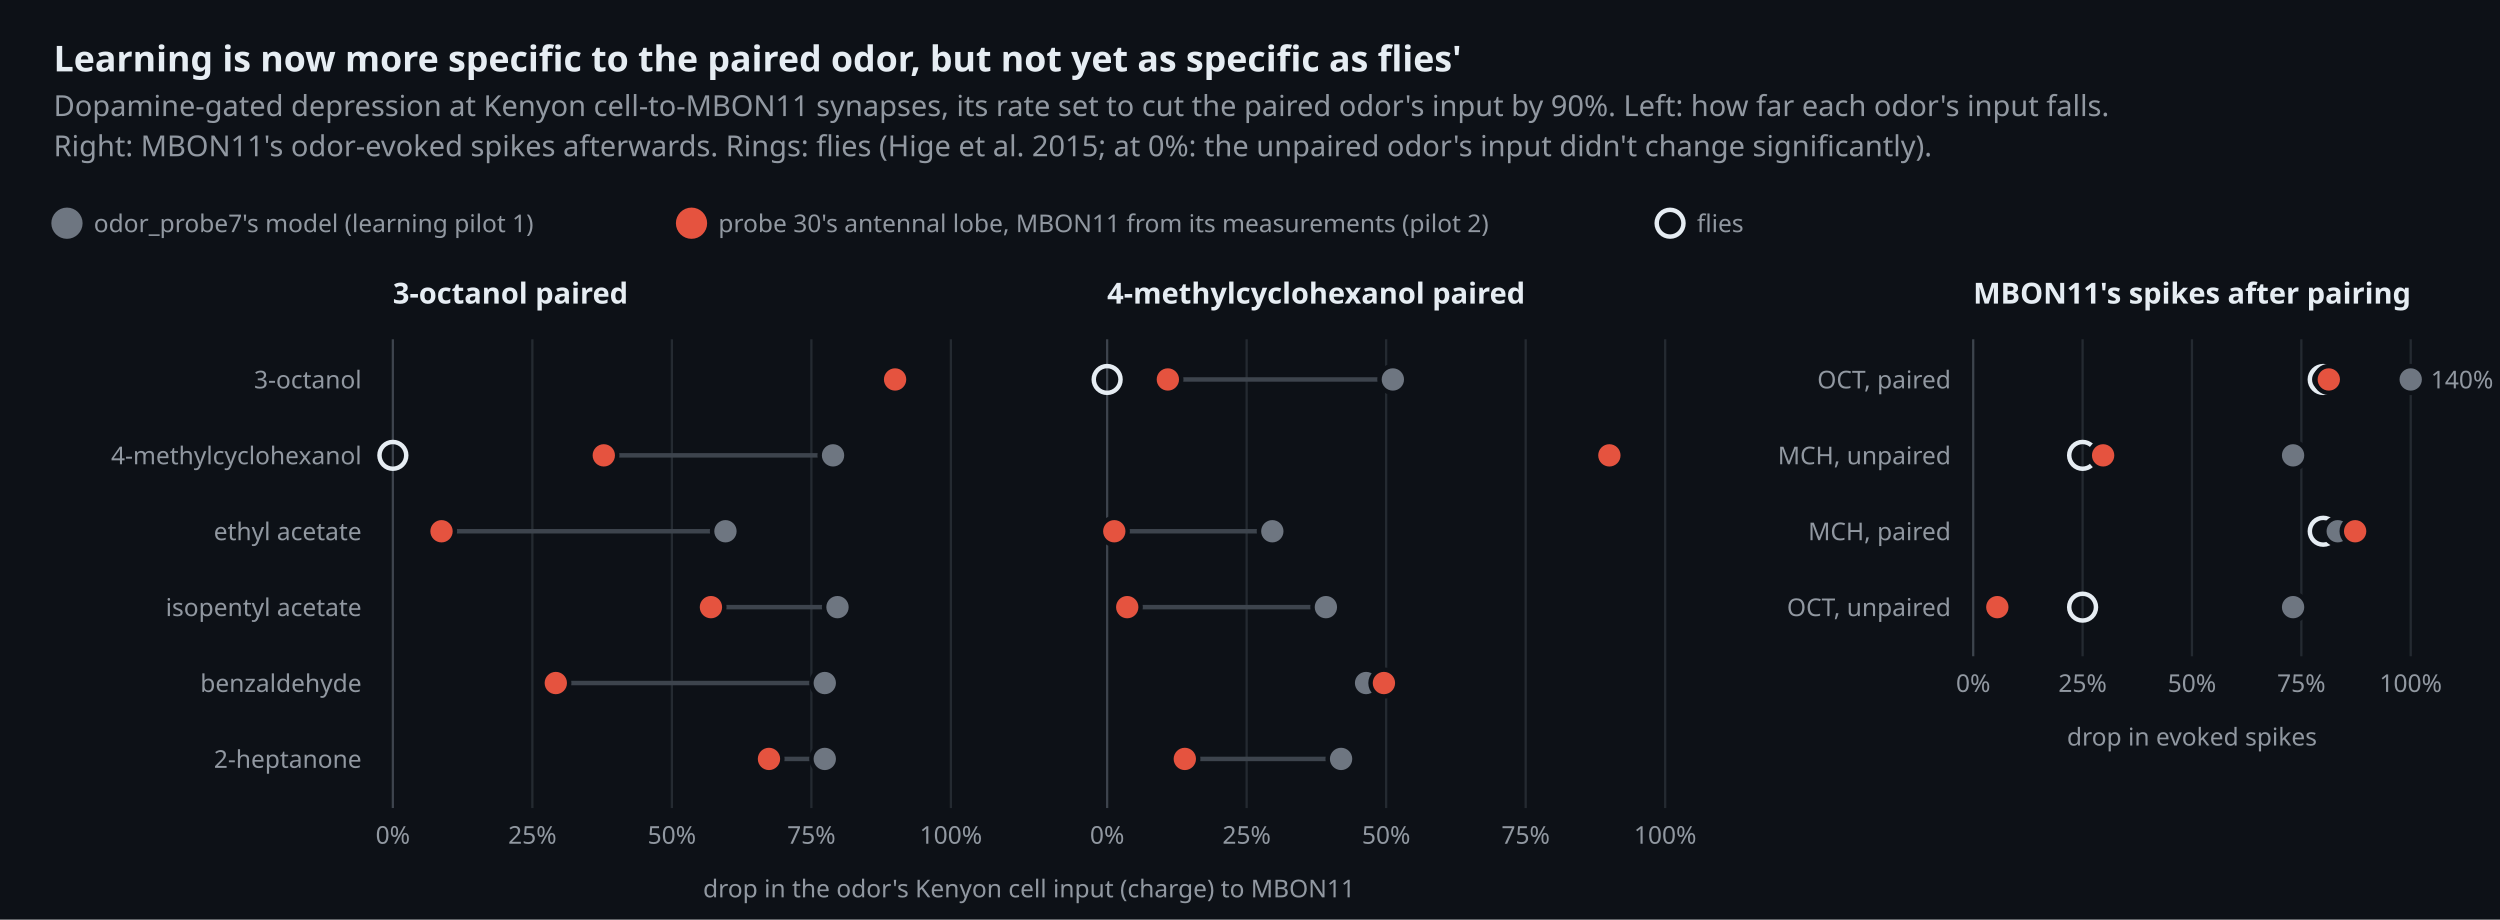
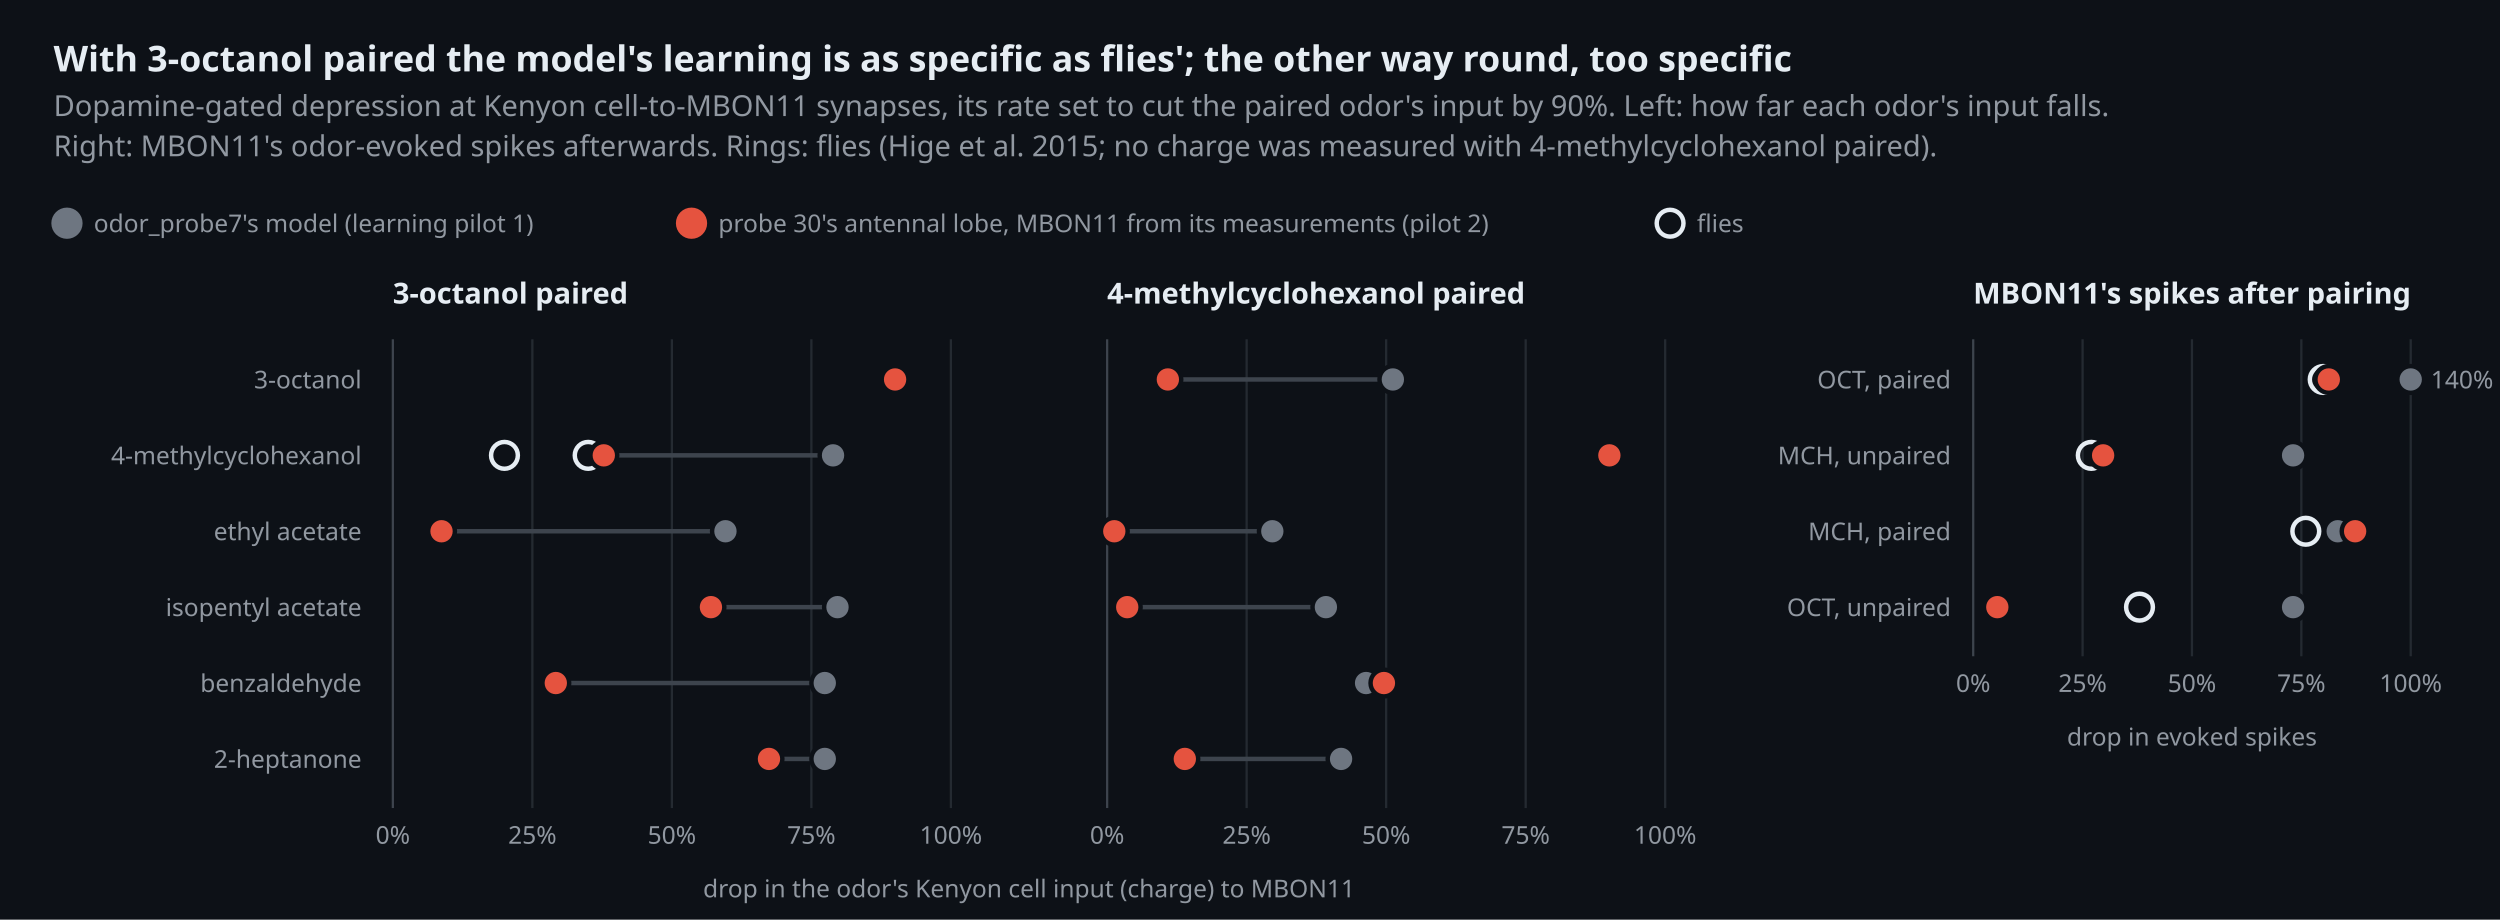
<svg xmlns="http://www.w3.org/2000/svg" width="1120" height="412" viewBox="0 0 1120 412" role="img" aria-labelledby="t">
  <style>
    text { font-family: -apple-system, BlinkMacSystemFont, 'Segoe UI', 'Noto Sans', Helvetica, Arial, sans-serif; }
    .lab { font-size: 16px; font-weight: 600; fill: #e6edf3; }
    .val { font-size: 13px; font-weight: 600; fill: #e6edf3; }
    .note { font-size: 13px; fill: #9198a1; }
    .tick { font-size: 11px; fill: #9198a1; }
    </style>
  <rect width="1120" height="412" fill="#0d1117" />
-   <text x="24.0" y="32.0" class="lab" text-anchor="start">Learning is now more specific to the paired odor, but not yet as specific as flies'</text>
+   <text x="24.0" y="32.0" class="lab" text-anchor="start">With 3-octanol paired the model's learning is as specific as flies'; the other way round, too specific</text>
  <text x="24.0" y="52.0" class="note" text-anchor="start">Dopamine-gated depression at Kenyon cell-to-MBON11 synapses, its rate set to cut the paired odor's input by 90%. Left: how far each odor's input falls.</text>
-   <text x="24.0" y="70.0" class="note" text-anchor="start">Right: MBON11's odor-evoked spikes afterwards. Rings: flies (Hige et al. 2015; at 0%: the unpaired odor's input didn't change significantly).</text>
+   <text x="24.0" y="70.0" class="note" text-anchor="start">Right: MBON11's odor-evoked spikes afterwards. Rings: flies (Hige et al. 2015; no charge was measured with 4-methylcyclohexanol paired).</text>
  <circle cx="30" cy="100" r="6" fill="#6e7681" stroke="#6e7681" stroke-width="2" />
  <text x="42.0" y="104.0" class="tick" text-anchor="start">odor_probe7's model (learning pilot 1)</text>
  <circle cx="309.8" cy="100" r="6" fill="#e5533f" stroke="#e5533f" stroke-width="2" />
  <text x="321.8" y="104.0" class="tick" text-anchor="start">probe 30's antennal lobe, MBON11 from its measurements (pilot 2)</text>
  <circle cx="748.2" cy="100" r="6" fill="none" stroke="#e6edf3" stroke-width="2" />
  <text x="760.2" y="104.0" class="tick" text-anchor="start">flies</text>
  <text x="176.0" y="136.0" class="val" text-anchor="start">3-octanol paired</text>
  <line x1="176.0" y1="152" x2="176.0" y2="362" stroke="#3d444d" stroke-opacity="1" />
  <text x="176.0" y="378.0" class="tick" text-anchor="middle">0%</text>
  <line x1="238.5" y1="152" x2="238.5" y2="362" stroke="#3d444d" stroke-opacity="0.5" />
  <text x="238.5" y="378.0" class="tick" text-anchor="middle">25%</text>
  <line x1="301.0" y1="152" x2="301.0" y2="362" stroke="#3d444d" stroke-opacity="0.5" />
  <text x="301.0" y="378.0" class="tick" text-anchor="middle">50%</text>
  <line x1="363.5" y1="152" x2="363.5" y2="362" stroke="#3d444d" stroke-opacity="0.5" />
  <text x="363.5" y="378.0" class="tick" text-anchor="middle">75%</text>
  <line x1="426.0" y1="152" x2="426.0" y2="362" stroke="#3d444d" stroke-opacity="0.5" />
  <text x="426.0" y="378.0" class="tick" text-anchor="middle">100%</text>
  <text x="162.0" y="174.0" class="tick" text-anchor="end">3-octanol</text>
  <line x1="401.0" y1="170" x2="401.0" y2="170" stroke="#3d444d" stroke-width="2" />
  <circle cx="401.0" cy="170.0" r="6" fill="#6e7681" stroke="#0d1117" stroke-width="2" />
  <circle cx="401.0" cy="170.0" r="6" fill="#e5533f" stroke="#0d1117" stroke-width="2" />
  <text x="162.0" y="208.0" class="tick" text-anchor="end">4-methylcyclohexanol</text>
  <line x1="270.5" y1="204" x2="373.2" y2="204" stroke="#3d444d" stroke-width="2" />
-   <circle cx="176.0" cy="204.0" r="6" fill="none" stroke="#e6edf3" stroke-width="2" />
+   <circle cx="226.0" cy="204.0" r="6" fill="none" stroke="#e6edf3" stroke-width="2" />
+   <circle cx="263.5" cy="204.0" r="6" fill="none" stroke="#e6edf3" stroke-width="2" />
  <circle cx="373.2" cy="204.0" r="6" fill="#6e7681" stroke="#0d1117" stroke-width="2" />
  <circle cx="270.5" cy="204.0" r="6" fill="#e5533f" stroke="#0d1117" stroke-width="2" />
  <text x="162.0" y="242.0" class="tick" text-anchor="end">ethyl acetate</text>
  <line x1="197.8" y1="238" x2="325.0" y2="238" stroke="#3d444d" stroke-width="2" />
  <circle cx="325.0" cy="238.0" r="6" fill="#6e7681" stroke="#0d1117" stroke-width="2" />
  <circle cx="197.8" cy="238.0" r="6" fill="#e5533f" stroke="#0d1117" stroke-width="2" />
  <text x="162.0" y="276.0" class="tick" text-anchor="end">isopentyl acetate</text>
  <line x1="318.5" y1="272" x2="375.2" y2="272" stroke="#3d444d" stroke-width="2" />
  <circle cx="375.2" cy="272.0" r="6" fill="#6e7681" stroke="#0d1117" stroke-width="2" />
  <circle cx="318.5" cy="272.0" r="6" fill="#e5533f" stroke="#0d1117" stroke-width="2" />
  <text x="162.0" y="310.0" class="tick" text-anchor="end">benzaldehyde</text>
  <line x1="249.0" y1="306" x2="369.5" y2="306" stroke="#3d444d" stroke-width="2" />
  <circle cx="369.5" cy="306.0" r="6" fill="#6e7681" stroke="#0d1117" stroke-width="2" />
  <circle cx="249.0" cy="306.0" r="6" fill="#e5533f" stroke="#0d1117" stroke-width="2" />
  <text x="162.0" y="344.0" class="tick" text-anchor="end">2-heptanone</text>
  <line x1="344.5" y1="340" x2="369.5" y2="340" stroke="#3d444d" stroke-width="2" />
  <circle cx="369.5" cy="340.0" r="6" fill="#6e7681" stroke="#0d1117" stroke-width="2" />
  <circle cx="344.5" cy="340.0" r="6" fill="#e5533f" stroke="#0d1117" stroke-width="2" />
  <text x="496.0" y="136.0" class="val" text-anchor="start">4-methylcyclohexanol paired</text>
  <line x1="496.0" y1="152" x2="496.0" y2="362" stroke="#3d444d" stroke-opacity="1" />
  <text x="496.0" y="378.0" class="tick" text-anchor="middle">0%</text>
  <line x1="558.5" y1="152" x2="558.5" y2="362" stroke="#3d444d" stroke-opacity="0.5" />
  <text x="558.5" y="378.0" class="tick" text-anchor="middle">25%</text>
  <line x1="621.0" y1="152" x2="621.0" y2="362" stroke="#3d444d" stroke-opacity="0.5" />
  <text x="621.0" y="378.0" class="tick" text-anchor="middle">50%</text>
  <line x1="683.5" y1="152" x2="683.5" y2="362" stroke="#3d444d" stroke-opacity="0.5" />
  <text x="683.5" y="378.0" class="tick" text-anchor="middle">75%</text>
  <line x1="746.0" y1="152" x2="746.0" y2="362" stroke="#3d444d" stroke-opacity="0.5" />
  <text x="746.0" y="378.0" class="tick" text-anchor="middle">100%</text>
  <line x1="523.2" y1="170" x2="624.0" y2="170" stroke="#3d444d" stroke-width="2" />
-   <circle cx="496.0" cy="170.0" r="6" fill="none" stroke="#e6edf3" stroke-width="2" />
  <circle cx="624.0" cy="170.0" r="6" fill="#6e7681" stroke="#0d1117" stroke-width="2" />
  <circle cx="523.2" cy="170.0" r="6" fill="#e5533f" stroke="#0d1117" stroke-width="2" />
  <line x1="721.0" y1="204" x2="721.0" y2="204" stroke="#3d444d" stroke-width="2" />
  <circle cx="721.0" cy="204.0" r="6" fill="#6e7681" stroke="#0d1117" stroke-width="2" />
  <circle cx="721.0" cy="204.0" r="6" fill="#e5533f" stroke="#0d1117" stroke-width="2" />
  <line x1="499.2" y1="238" x2="570.0" y2="238" stroke="#3d444d" stroke-width="2" />
  <circle cx="570.0" cy="238.0" r="6" fill="#6e7681" stroke="#0d1117" stroke-width="2" />
  <circle cx="499.2" cy="238.0" r="6" fill="#e5533f" stroke="#0d1117" stroke-width="2" />
  <line x1="505.0" y1="272" x2="594.0" y2="272" stroke="#3d444d" stroke-width="2" />
  <circle cx="594.0" cy="272.0" r="6" fill="#6e7681" stroke="#0d1117" stroke-width="2" />
  <circle cx="505.0" cy="272.0" r="6" fill="#e5533f" stroke="#0d1117" stroke-width="2" />
  <line x1="612.0" y1="306" x2="620.0" y2="306" stroke="#3d444d" stroke-width="2" />
  <circle cx="612.0" cy="306.0" r="6" fill="#6e7681" stroke="#0d1117" stroke-width="2" />
  <circle cx="620.0" cy="306.0" r="6" fill="#e5533f" stroke="#0d1117" stroke-width="2" />
  <line x1="530.8" y1="340" x2="600.8" y2="340" stroke="#3d444d" stroke-width="2" />
  <circle cx="600.8" cy="340.0" r="6" fill="#6e7681" stroke="#0d1117" stroke-width="2" />
  <circle cx="530.8" cy="340.0" r="6" fill="#e5533f" stroke="#0d1117" stroke-width="2" />
  <text x="884.0" y="136.0" class="val" text-anchor="start">MBON11's spikes after pairing</text>
  <line x1="884.0" y1="152" x2="884.0" y2="294" stroke="#3d444d" stroke-opacity="1" />
  <text x="884.0" y="310.0" class="tick" text-anchor="middle">0%</text>
  <line x1="933.0" y1="152" x2="933.0" y2="294" stroke="#3d444d" stroke-opacity="0.5" />
  <text x="933.0" y="310.0" class="tick" text-anchor="middle">25%</text>
  <line x1="982.0" y1="152" x2="982.0" y2="294" stroke="#3d444d" stroke-opacity="0.5" />
  <text x="982.0" y="310.0" class="tick" text-anchor="middle">50%</text>
  <line x1="1031.0" y1="152" x2="1031.0" y2="294" stroke="#3d444d" stroke-opacity="0.5" />
  <text x="1031.0" y="310.0" class="tick" text-anchor="middle">75%</text>
  <line x1="1080.0" y1="152" x2="1080.0" y2="294" stroke="#3d444d" stroke-opacity="0.5" />
  <text x="1080.0" y="310.0" class="tick" text-anchor="middle">100%</text>
  <text x="874.0" y="174.0" class="tick" text-anchor="end">OCT, paired</text>
  <circle cx="1040.8" cy="170.0" r="6" fill="none" stroke="#e6edf3" stroke-width="2" />
  <circle cx="1080.0" cy="170.0" r="6" fill="#6e7681" stroke="#0d1117" stroke-width="2" />
  <text x="1089.0" y="174.0" class="tick" text-anchor="start">140%</text>
  <circle cx="1043.3" cy="170.0" r="6" fill="#e5533f" stroke="#0d1117" stroke-width="2" />
  <text x="874.0" y="208.0" class="tick" text-anchor="end">MCH, unpaired</text>
-   <circle cx="933.0" cy="204.0" r="6" fill="none" stroke="#e6edf3" stroke-width="2" />
+   <circle cx="936.9" cy="204.0" r="6" fill="none" stroke="#e6edf3" stroke-width="2" />
  <circle cx="1027.3" cy="204.0" r="6" fill="#6e7681" stroke="#0d1117" stroke-width="2" />
  <circle cx="942.2" cy="204.0" r="6" fill="#e5533f" stroke="#0d1117" stroke-width="2" />
  <text x="874.0" y="242.0" class="tick" text-anchor="end">MCH, paired</text>
-   <circle cx="1040.8" cy="238.0" r="6" fill="none" stroke="#e6edf3" stroke-width="2" />
+   <circle cx="1033.0" cy="238.0" r="6" fill="none" stroke="#e6edf3" stroke-width="2" />
  <circle cx="1047.3" cy="238.0" r="6" fill="#6e7681" stroke="#0d1117" stroke-width="2" />
  <circle cx="1055.1" cy="238.0" r="6" fill="#e5533f" stroke="#0d1117" stroke-width="2" />
  <text x="874.0" y="276.0" class="tick" text-anchor="end">OCT, unpaired</text>
-   <circle cx="933.0" cy="272.0" r="6" fill="none" stroke="#e6edf3" stroke-width="2" />
+   <circle cx="958.5" cy="272.0" r="6" fill="none" stroke="#e6edf3" stroke-width="2" />
  <circle cx="1027.3" cy="272.0" r="6" fill="#6e7681" stroke="#0d1117" stroke-width="2" />
  <circle cx="894.8" cy="272.0" r="6" fill="#e5533f" stroke="#0d1117" stroke-width="2" />
  <text x="461.0" y="402.0" class="tick" text-anchor="middle">drop in the odor's Kenyon cell input (charge) to MBON11</text>
  <text x="982.0" y="334.0" class="tick" text-anchor="middle">drop in evoked spikes</text>
</svg>
